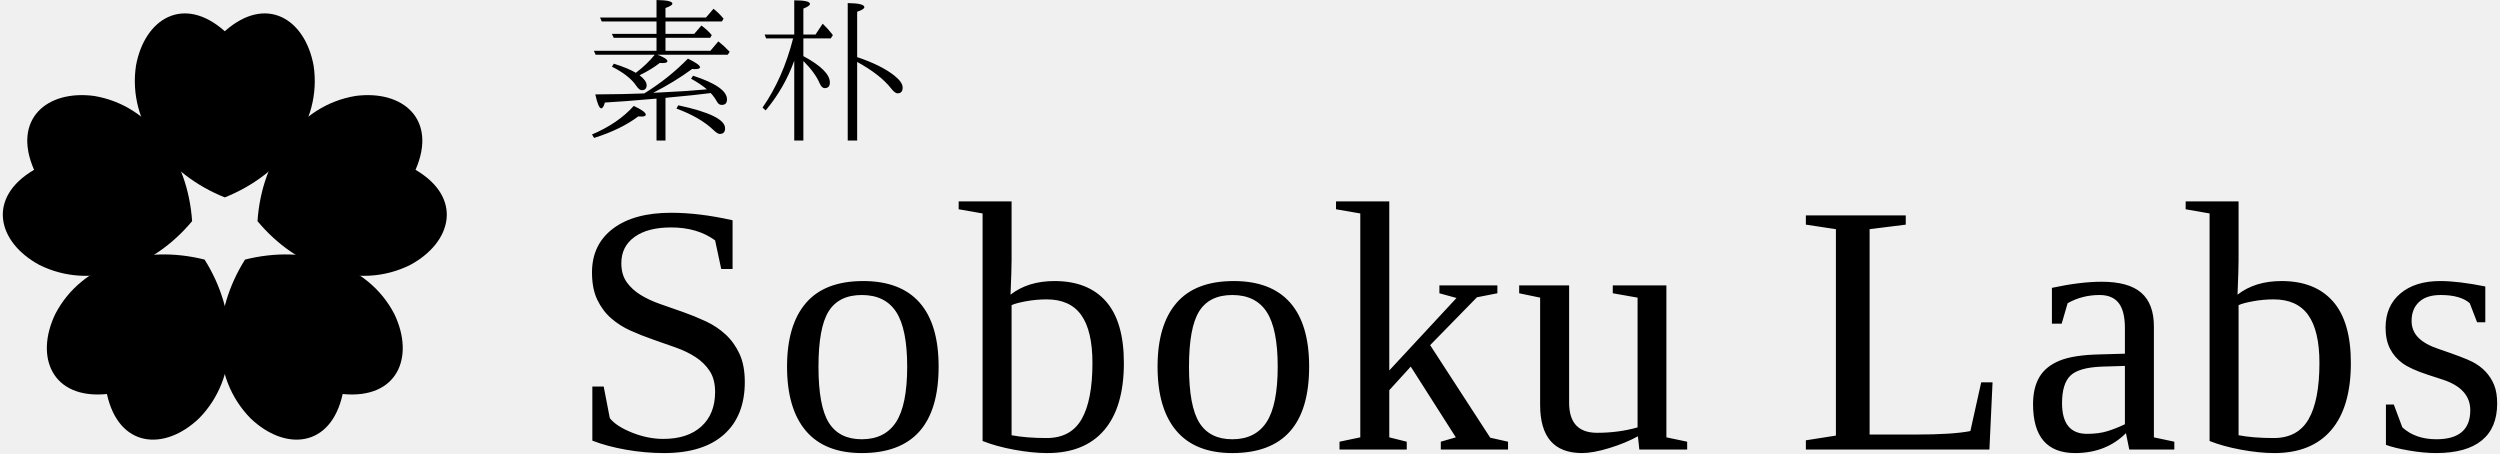
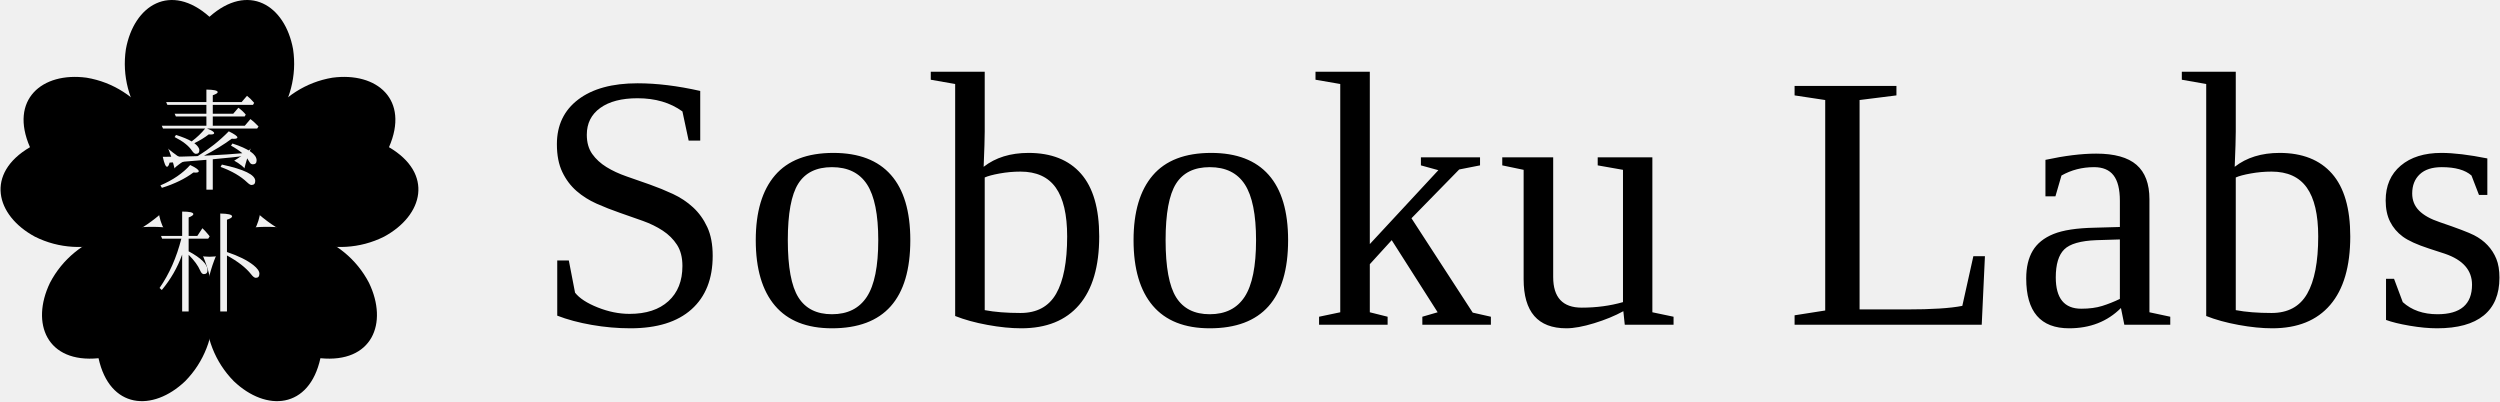
- <svg xmlns="http://www.w3.org/2000/svg" viewBox="0 -191.97 1065.13 193.46" width="1065" height="193" role="img" aria-label="Soboku Labs">
+ <svg xmlns="http://www.w3.org/2000/svg" viewBox="0 -136.00 1046.54 168.00" width="1047" height="168" role="img" aria-label="Soboku Labs">
  <defs>
    <path id="p" d="M 0 -6 C -10 -10, -17 -19, -15.5 -29 C -14 -37.2, -7.2 -41.4, 0 -35 C 7.2 -41.4, 14 -37.2, 15.5 -29 C 17 -19, 10 -10, 0 -6 Z" />
  </defs>
-   <g transform="translate(94.79 -95.24) scale(2.44673) translate(-0.000 0.917)">
-     <use href="#p" transform="rotate(0)" fill="currentColor" />
-     <use href="#p" transform="rotate(72)" fill="currentColor" />
-     <use href="#p" transform="rotate(144)" fill="currentColor" />
-     <use href="#p" transform="rotate(216)" fill="currentColor" />
-     <use href="#p" transform="rotate(288)" fill="currentColor" />
+   <mask id="kl">
+     <rect x="-9999" y="-9999" width="19998" height="19998" fill="white" />
+     <g transform="translate(64.33 -59.92) scale(0.022861)" fill="black">
+       <path d="M1664.0 -473.0 1635.0 -469.0Q1451.0 -445.0 1150.0 -418.0L1074.0 -410.0V147.0H957.0V-400.0L830.0 -390.0Q561.0 -365.0 283.0 -349.0Q262.0 -273.0 236.0 -273.0Q198.0 -273.0 158.0 -455.0Q571.0 -458.0 771.0 -467.0L799.0 -469.0Q1117.0 -666.0 1367.0 -922.0Q1525.0 -845.0 1525.0 -810.0Q1525.0 -785.0 1457.0 -785.0Q1439.0 -785.0 1422.0 -787.0Q1198.0 -622.0 914.0 -476.0L1105.0 -486.0Q1306.0 -494.0 1615.0 -521.0Q1530.0 -593.0 1408.0 -660.0L1434.0 -699.0Q1877.0 -555.0 1877.0 -390.0Q1877.0 -318.0 1809.0 -318.0Q1769.0 -318.0 1748.0 -357.0Q1711.0 -424.0 1664.0 -473.0ZM687.0 -737.0Q834.0 -848.0 934.0 -973.0H162.0L140.0 -1024.0H957.0V-1194.0H398.0L375.0 -1245.0H957.0V-1407.0H242.0L220.0 -1458.0H957.0V-1687.0Q1164.0 -1684.0 1164.0 -1640.0Q1164.0 -1614.0 1074.0 -1583.0V-1458.0H1602.0L1701.0 -1573.0Q1771.0 -1517.0 1832.0 -1444.0L1811.0 -1407.0H1074.0V-1245.0H1449.0L1543.0 -1354.0Q1622.0 -1297.0 1678.0 -1229.0L1658.0 -1194.0H1074.0V-1024.0H1660.0L1764.0 -1147.0Q1838.0 -1089.0 1893.0 -1030.0L1912.0 -1012.0L1887.0 -973.0H969.0Q1099.0 -924.0 1099.0 -889.0Q1099.0 -864.0 1033.0 -864.0Q1014.0 -864.0 1000.0 -866.0Q890.0 -780.0 736.0 -705.0Q828.0 -634.0 828.0 -576.0Q828.0 -510.0 764.0 -510.0Q732.0 -510.0 693.0 -567.0Q602.0 -703.0 375.0 -817.0L400.0 -856.0Q590.0 -796.0 687.0 -737.0ZM1241.0 -313.0Q1852.0 -182.0 1852.0 -13.0Q1852.0 61.0 1782.0 61.0Q1755.0 61.0 1705.0 14.0Q1527.0 -157.0 1217.0 -270.0ZM115.0 68.0Q456.0 -77.0 660.0 -305.0Q817.0 -231.0 817.0 -191.0Q817.0 -166.0 760.0 -166.0Q735.0 -166.0 719.0 -168.0Q490.0 4.0 142.0 113.0Z" />
+     </g>
+     <g transform="translate(64.58 -8.92) scale(0.022861)" fill="black">
+       <path d="M502.0 -895.0Q374.0 -539.0 129.0 -246.0L88.0 -283.0Q355.0 -667.0 487.0 -1186.0H135.0L115.0 -1237.0H502.0V-1683.0Q707.0 -1683.0 707.0 -1636.0Q707.0 -1609.0 621.0 -1575.0V-1237.0H780.0L873.0 -1378.0Q934.0 -1320.0 989.0 -1251.0L1006.0 -1229.0L979.0 -1186.0H621.0V-955.0Q967.0 -768.0 967.0 -611.0Q967.0 -537.0 899.0 -537.0Q860.0 -537.0 832.0 -603.0Q775.0 -737.0 621.0 -891.0V147.0H502.0ZM1323.0 -942.0Q1638.0 -836.0 1808.0 -701.0Q1917.0 -614.0 1917.0 -545.0Q1917.0 -469.0 1851.0 -469.0Q1815.0 -469.0 1763.0 -537.0Q1622.0 -715.0 1323.0 -879.0V147.0H1200.0V-1647.0Q1417.0 -1644.0 1417.0 -1594.0Q1417.0 -1565.0 1323.0 -1534.0Z" />
+     </g>
+   </mask>
+   <g mask="url(#kl)">
+     <g transform="translate(87.50 -52.00) scale(2.25843) translate(-0.000 0.917)">
+       <use href="#p" transform="rotate(0)" fill="currentColor" />
+       <use href="#p" transform="rotate(72)" fill="currentColor" />
+       <use href="#p" transform="rotate(144)" fill="currentColor" />
+       <use href="#p" transform="rotate(216)" fill="currentColor" />
+       <use href="#p" transform="rotate(288)" fill="currentColor" />
+       <circle r="9.5" fill="currentColor" />
+     </g>
  </g>
-   <g transform="translate(247.83 -136.77) scale(0.032715)" fill="currentColor">
-     <path d="M1664.0 -473.0 1635.0 -469.0Q1451.0 -445.0 1150.0 -418.0L1074.0 -410.0V147.0H957.0V-400.0L830.0 -390.0Q561.0 -365.0 283.0 -349.0Q262.0 -273.0 236.0 -273.0Q198.0 -273.0 158.0 -455.0Q571.0 -458.0 771.0 -467.0L799.0 -469.0Q1117.0 -666.0 1367.0 -922.0Q1525.0 -845.0 1525.0 -810.0Q1525.0 -785.0 1457.0 -785.0Q1439.0 -785.0 1422.0 -787.0Q1198.0 -622.0 914.0 -476.0L1105.0 -486.0Q1306.0 -494.0 1615.0 -521.0Q1530.0 -593.0 1408.0 -660.0L1434.0 -699.0Q1877.0 -555.0 1877.0 -390.0Q1877.0 -318.0 1809.0 -318.0Q1769.0 -318.0 1748.0 -357.0Q1711.0 -424.0 1664.0 -473.0ZM687.0 -737.0Q834.0 -848.0 934.0 -973.0H162.0L140.0 -1024.0H957.0V-1194.0H398.0L375.0 -1245.0H957.0V-1407.0H242.0L220.0 -1458.0H957.0V-1687.0Q1164.0 -1684.0 1164.0 -1640.0Q1164.0 -1614.0 1074.0 -1583.0V-1458.0H1602.0L1701.0 -1573.0Q1771.0 -1517.0 1832.0 -1444.0L1811.0 -1407.0H1074.0V-1245.0H1449.0L1543.0 -1354.0Q1622.0 -1297.0 1678.0 -1229.0L1658.0 -1194.0H1074.0V-1024.0H1660.0L1764.0 -1147.0Q1838.0 -1089.0 1893.0 -1030.0L1912.0 -1012.0L1887.0 -973.0H969.0Q1099.0 -924.0 1099.0 -889.0Q1099.0 -864.0 1033.0 -864.0Q1014.0 -864.0 1000.0 -866.0Q890.0 -780.0 736.0 -705.0Q828.0 -634.0 828.0 -576.0Q828.0 -510.0 764.0 -510.0Q732.0 -510.0 693.0 -567.0Q602.0 -703.0 375.0 -817.0L400.0 -856.0Q590.0 -796.0 687.0 -737.0ZM1241.0 -313.0Q1852.0 -182.0 1852.0 -13.0Q1852.0 61.0 1782.0 61.0Q1755.0 61.0 1705.0 14.0Q1527.0 -157.0 1217.0 -270.0ZM115.0 68.0Q456.0 -77.0 660.0 -305.0Q817.0 -231.0 817.0 -191.0Q817.0 -166.0 760.0 -166.0Q735.0 -166.0 719.0 -168.0Q490.0 4.0 142.0 113.0Z M2754.8 -895.0Q2626.8 -539.0 2381.8 -246.0L2340.8 -283.0Q2607.8 -667.0 2739.8 -1186.0H2387.8L2367.8 -1237.0H2754.8V-1683.0Q2959.8 -1683.0 2959.8 -1636.0Q2959.8 -1609.0 2873.8 -1575.0V-1237.0H3032.8L3125.8 -1378.0Q3186.8 -1320.0 3241.8 -1251.0L3258.8 -1229.0L3231.8 -1186.0H2873.8V-955.0Q3219.8 -768.0 3219.8 -611.0Q3219.8 -537.0 3151.8 -537.0Q3112.8 -537.0 3084.8 -603.0Q3027.8 -737.0 2873.8 -891.0V147.0H2754.8ZM3575.8 -942.0Q3890.8 -836.0 4060.8 -701.0Q4169.8 -614.0 4169.8 -545.0Q4169.8 -469.0 4103.8 -469.0Q4067.8 -469.0 4015.8 -537.0Q3874.8 -715.0 3575.8 -879.0V147.0H3452.8V-1647.0Q3669.8 -1644.0 3669.8 -1594.0Q3669.8 -1565.0 3575.8 -1534.0Z" />
-   </g>
-   <g transform="translate(241.37 0.00) scale(0.074571)" fill="currentColor">
-     <path d="M139.0 -361.0H204.0L239.0 -180.0Q276.0 -133.0 366.5 -97.0Q457.0 -61.0 545.0 -61.0Q685.0 -61.0 763.5 -132.5Q842.0 -204.0 842.0 -330.0Q842.0 -402.0 811.5 -449.0Q781.0 -496.0 731.5 -528.5Q682.0 -561.0 619.0 -583.5Q556.0 -606.0 489.5 -629.0Q423.0 -652.0 360.0 -680.0Q297.0 -708.0 247.5 -751.0Q198.0 -794.0 167.5 -857.5Q137.0 -921.0 137.0 -1014.0Q137.0 -1174.0 257.0 -1265.0Q377.0 -1356.0 590.0 -1356.0Q752.0 -1356.0 942.0 -1313.0V-1034.0H877.0L842.0 -1198.0Q740.0 -1272.0 590.0 -1272.0Q456.0 -1272.0 380.5 -1217.5Q305.0 -1163.0 305.0 -1067.0Q305.0 -1002.0 335.5 -959.0Q366.0 -916.0 415.5 -885.5Q465.0 -855.0 528.5 -833.0Q592.0 -811.0 658.5 -787.5Q725.0 -764.0 788.5 -734.5Q852.0 -705.0 901.5 -659.5Q951.0 -614.0 981.5 -548.5Q1012.0 -483.0 1012.0 -387.0Q1012.0 -193.0 893.0 -86.5Q774.0 20.0 550.0 20.0Q442.0 20.0 333.0 1.0Q224.0 -18.0 139.0 -51.0Z M2121.9 -475.0Q2121.9 20.0 1681.9 20.0Q1469.9 20.0 1361.9 -107.0Q1253.9 -234.0 1253.9 -475.0Q1253.9 -713.0 1361.9 -839.0Q1469.9 -965.0 1689.9 -965.0Q1903.9 -965.0 2012.9 -841.5Q2121.9 -718.0 2121.9 -475.0ZM1941.9 -475.0Q1941.9 -691.0 1878.9 -788.0Q1815.9 -885.0 1681.9 -885.0Q1550.9 -885.0 1492.4 -792.0Q1433.9 -699.0 1433.9 -475.0Q1433.9 -248.0 1493.4 -153.5Q1552.9 -59.0 1681.9 -59.0Q1813.9 -59.0 1877.9 -157.0Q1941.9 -255.0 1941.9 -475.0Z M3002.7 -496.0Q3002.7 -680.0 2938.7 -770.0Q2874.7 -860.0 2740.7 -860.0Q2681.7 -860.0 2623.7 -849.5Q2565.7 -839.0 2539.7 -827.0V-82.0Q2623.7 -66.0 2740.7 -66.0Q2878.7 -66.0 2940.7 -174.0Q3002.7 -282.0 3002.7 -496.0ZM2373.7 -1352.0 2236.7 -1376.0V-1421.0H2539.7V-1085.0Q2539.7 -1031.0 2533.7 -887.0Q2633.7 -965.0 2785.7 -965.0Q2977.7 -965.0 3080.2 -848.5Q3182.7 -732.0 3182.7 -496.0Q3182.7 -243.0 3070.2 -111.5Q2957.7 20.0 2744.7 20.0Q2658.7 20.0 2555.2 1.0Q2451.7 -18.0 2373.7 -49.0Z M4243.6 -475.0Q4243.6 20.0 3803.6 20.0Q3591.6 20.0 3483.6 -107.0Q3375.6 -234.0 3375.6 -475.0Q3375.6 -713.0 3483.6 -839.0Q3591.6 -965.0 3811.6 -965.0Q4025.6 -965.0 4134.6 -841.5Q4243.6 -718.0 4243.6 -475.0ZM4063.6 -475.0Q4063.6 -691.0 4000.6 -788.0Q3937.6 -885.0 3803.6 -885.0Q3672.6 -885.0 3614.1 -792.0Q3555.6 -699.0 3555.6 -475.0Q3555.6 -248.0 3615.1 -153.5Q3674.6 -59.0 3803.6 -59.0Q3935.6 -59.0 3999.6 -157.0Q4063.6 -255.0 4063.6 -475.0Z M4702.5 -453.0 5087.5 -868.0 4989.5 -895.0V-940.0H5321.5V-895.0L5204.5 -872.0L4936.5 -598.0L5280.5 -68.0L5382.5 -45.0V0.0H4997.5V-45.0L5083.5 -70.0L4825.5 -475.0L4702.5 -340.0V-70.0L4802.5 -45.0V0.0H4417.5V-45.0L4536.5 -70.0V-1352.0L4397.5 -1376.0V-1421.0H4702.5Z M5732.3 -268.0Q5732.3 -96.0 5892.3 -96.0Q6016.3 -96.0 6124.3 -127.0V-870.0L5982.3 -895.0V-940.0H6289.3V-70.0L6408.3 -45.0V0.0H6134.3L6126.3 -76.0Q6055.3 -37.0 5962.3 -8.5Q5869.3 20.0 5806.3 20.0Q5566.3 20.0 5566.3 -256.0V-870.0L5446.3 -895.0V-940.0H5732.3Z M7660.0 -1288.0 7453.0 -1262.0V-86.0H7717.0Q7930.0 -86.0 8030.0 -106.0L8092.0 -385.0H8157.0L8139.0 0.0H7088.0V-53.0L7260.0 -80.0V-1262.0L7088.0 -1288.0V-1341.0H7660.0Z M8781.9 -961.0Q8935.9 -961.0 9008.4 -898.0Q9080.9 -835.0 9080.9 -705.0V-70.0L9197.9 -45.0V0.0H8939.9L8920.9 -94.0Q8806.9 20.0 8629.9 20.0Q8388.9 20.0 8388.9 -260.0Q8388.9 -354.0 8425.4 -415.5Q8461.9 -477.0 8541.9 -509.5Q8621.9 -542.0 8773.9 -545.0L8914.9 -549.0V-696.0Q8914.9 -793.0 8879.4 -839.0Q8843.9 -885.0 8769.9 -885.0Q8669.9 -885.0 8586.9 -838.0L8552.9 -721.0H8496.9V-926.0Q8658.9 -961.0 8781.9 -961.0ZM8914.9 -479.0 8783.9 -475.0Q8649.9 -470.0 8602.4 -423.0Q8554.9 -376.0 8554.9 -266.0Q8554.9 -90.0 8697.9 -90.0Q8765.9 -90.0 8815.4 -105.5Q8864.9 -121.0 8914.9 -145.0Z M10028.8 -496.0Q10028.8 -680.0 9964.8 -770.0Q9900.8 -860.0 9766.8 -860.0Q9707.8 -860.0 9649.8 -849.5Q9591.8 -839.0 9565.8 -827.0V-82.0Q9649.8 -66.0 9766.8 -66.0Q9904.8 -66.0 9966.8 -174.0Q10028.8 -282.0 10028.8 -496.0ZM9399.8 -1352.0 9262.8 -1376.0V-1421.0H9565.8V-1085.0Q9565.8 -1031.0 9559.8 -887.0Q9659.8 -965.0 9811.8 -965.0Q10003.8 -965.0 10106.3 -848.5Q10208.8 -732.0 10208.8 -496.0Q10208.8 -243.0 10096.3 -111.5Q9983.8 20.0 9770.8 20.0Q9684.8 20.0 9581.3 1.0Q9477.8 -18.0 9399.8 -49.0Z M11046.6 -264.0Q11046.6 -124.0 10958.1 -52.0Q10869.6 20.0 10696.6 20.0Q10626.6 20.0 10542.1 5.5Q10457.6 -9.0 10409.6 -27.0V-258.0H10454.6L10503.6 -127.0Q10578.6 -59.0 10698.6 -59.0Q10892.6 -59.0 10892.6 -225.0Q10892.6 -347.0 10739.6 -399.0L10650.6 -428.0Q10549.6 -461.0 10503.6 -495.0Q10457.6 -529.0 10432.6 -578.5Q10407.6 -628.0 10407.6 -698.0Q10407.6 -822.0 10492.1 -893.5Q10576.6 -965.0 10720.6 -965.0Q10823.6 -965.0 10978.6 -934.0V-729.0H10931.6L10889.6 -838.0Q10836.6 -885.0 10722.6 -885.0Q10641.6 -885.0 10599.1 -845.0Q10556.6 -805.0 10556.6 -737.0Q10556.6 -680.0 10595.1 -641.0Q10633.6 -602.0 10711.6 -576.0Q10858.6 -526.0 10903.6 -503.0Q10948.6 -480.0 10980.1 -446.5Q11011.6 -413.0 11029.1 -370.0Q11046.6 -327.0 11046.6 -264.0Z" />
+   <g transform="translate(222.78 0) scale(0.074571)" fill="currentColor">
+     <path d="M139.00 -361.00H204.00L239.00 -180.00Q276.00 -133.00 366.50 -97.00Q457.00 -61.00 545.00 -61.00Q685.00 -61.00 763.50 -132.50Q842.00 -204.00 842.00 -330.00Q842.00 -402.00 811.50 -449.00Q781.00 -496.00 731.50 -528.50Q682.00 -561.00 619.00 -583.50Q556.00 -606.00 489.50 -629.00Q423.00 -652.00 360.00 -680.00Q297.00 -708.00 247.50 -751.00Q198.00 -794.00 167.50 -857.50Q137.00 -921.00 137.00 -1014.00Q137.00 -1174.00 257.00 -1265.00Q377.00 -1356.00 590.00 -1356.00Q752.00 -1356.00 942.00 -1313.00V-1034.00H877.00L842.00 -1198.00Q740.00 -1272.00 590.00 -1272.00Q456.00 -1272.00 380.50 -1217.50Q305.00 -1163.00 305.00 -1067.00Q305.00 -1002.00 335.50 -959.00Q366.00 -916.00 415.50 -885.50Q465.00 -855.00 528.50 -833.00Q592.00 -811.00 658.50 -787.50Q725.00 -764.00 788.50 -734.50Q852.00 -705.00 901.50 -659.50Q951.00 -614.00 981.50 -548.50Q1012.00 -483.00 1012.00 -387.00Q1012.00 -193.00 893.00 -86.50Q774.00 20.00 550.00 20.00Q442.00 20.00 333.00 1.00Q224.00 -18.00 139.00 -51.00Z M2121.86 -475.00Q2121.86 20.00 1681.86 20.00Q1469.86 20.00 1361.86 -107.00Q1253.86 -234.00 1253.86 -475.00Q1253.86 -713.00 1361.86 -839.00Q1469.86 -965.00 1689.86 -965.00Q1903.86 -965.00 2012.86 -841.50Q2121.86 -718.00 2121.86 -475.00ZM1941.86 -475.00Q1941.86 -691.00 1878.86 -788.00Q1815.86 -885.00 1681.86 -885.00Q1550.86 -885.00 1492.36 -792.00Q1433.86 -699.00 1433.86 -475.00Q1433.86 -248.00 1493.36 -153.50Q1552.86 -59.00 1681.86 -59.00Q1813.86 -59.00 1877.86 -157.00Q1941.86 -255.00 1941.86 -475.00Z M3002.73 -496.00Q3002.73 -680.00 2938.73 -770.00Q2874.73 -860.00 2740.73 -860.00Q2681.73 -860.00 2623.73 -849.50Q2565.73 -839.00 2539.73 -827.00V-82.00Q2623.73 -66.00 2740.73 -66.00Q2878.73 -66.00 2940.73 -174.00Q3002.73 -282.00 3002.73 -496.00ZM2373.73 -1352.00 2236.73 -1376.00V-1421.00H2539.73V-1085.00Q2539.73 -1031.00 2533.73 -887.00Q2633.73 -965.00 2785.73 -965.00Q2977.73 -965.00 3080.23 -848.50Q3182.73 -732.00 3182.73 -496.00Q3182.73 -243.00 3070.23 -111.50Q2957.73 20.00 2744.73 20.00Q2658.73 20.00 2555.23 1.00Q2451.73 -18.00 2373.73 -49.00Z M4243.59 -475.00Q4243.59 20.00 3803.59 20.00Q3591.59 20.00 3483.59 -107.00Q3375.59 -234.00 3375.59 -475.00Q3375.59 -713.00 3483.59 -839.00Q3591.59 -965.00 3811.59 -965.00Q4025.59 -965.00 4134.59 -841.50Q4243.59 -718.00 4243.59 -475.00ZM4063.59 -475.00Q4063.59 -691.00 4000.59 -788.00Q3937.59 -885.00 3803.59 -885.00Q3672.59 -885.00 3614.09 -792.00Q3555.59 -699.00 3555.59 -475.00Q3555.59 -248.00 3615.09 -153.50Q3674.59 -59.00 3803.59 -59.00Q3935.59 -59.00 3999.59 -157.00Q4063.59 -255.00 4063.59 -475.00Z M4702.46 -453.00 5087.46 -868.00 4989.46 -895.00V-940.00H5321.46V-895.00L5204.46 -872.00L4936.46 -598.00L5280.46 -68.00L5382.46 -45.00V0.00H4997.46V-45.00L5083.46 -70.00L4825.46 -475.00L4702.46 -340.00V-70.00L4802.46 -45.00V0.00H4417.46V-45.00L4536.46 -70.00V-1352.00L4397.46 -1376.00V-1421.00H4702.46Z M5732.32 -268.00Q5732.32 -96.00 5892.32 -96.00Q6016.32 -96.00 6124.32 -127.00V-870.00L5982.32 -895.00V-940.00H6289.32V-70.00L6408.32 -45.00V0.00H6134.32L6126.32 -76.00Q6055.32 -37.00 5962.32 -8.50Q5869.32 20.00 5806.32 20.00Q5566.32 20.00 5566.32 -256.00V-870.00L5446.32 -895.00V-940.00H5732.32Z M7660.05 -1288.00 7453.05 -1262.00V-86.00H7717.05Q7930.05 -86.00 8030.05 -106.00L8092.05 -385.00H8157.05L8139.05 0.00H7088.05V-53.00L7260.05 -80.00V-1262.00L7088.05 -1288.00V-1341.00H7660.05Z M8781.91 -961.00Q8935.91 -961.00 9008.41 -898.00Q9080.91 -835.00 9080.91 -705.00V-70.00L9197.91 -45.00V0.00H8939.91L8920.91 -94.00Q8806.91 20.00 8629.91 20.00Q8388.91 20.00 8388.91 -260.00Q8388.91 -354.00 8425.41 -415.50Q8461.91 -477.00 8541.91 -509.50Q8621.91 -542.00 8773.91 -545.00L8914.91 -549.00V-696.00Q8914.91 -793.00 8879.41 -839.00Q8843.91 -885.00 8769.91 -885.00Q8669.91 -885.00 8586.91 -838.00L8552.91 -721.00H8496.91V-926.00Q8658.91 -961.00 8781.91 -961.00ZM8914.91 -479.00 8783.91 -475.00Q8649.91 -470.00 8602.41 -423.00Q8554.91 -376.00 8554.91 -266.00Q8554.91 -90.00 8697.91 -90.00Q8765.91 -90.00 8815.41 -105.50Q8864.91 -121.00 8914.91 -145.00Z M10028.78 -496.00Q10028.78 -680.00 9964.78 -770.00Q9900.78 -860.00 9766.78 -860.00Q9707.78 -860.00 9649.78 -849.50Q9591.78 -839.00 9565.78 -827.00V-82.00Q9649.78 -66.00 9766.78 -66.00Q9904.78 -66.00 9966.78 -174.00Q10028.78 -282.00 10028.78 -496.00ZM9399.78 -1352.00 9262.78 -1376.00V-1421.00H9565.78V-1085.00Q9565.78 -1031.00 9559.78 -887.00Q9659.78 -965.00 9811.78 -965.00Q10003.78 -965.00 10106.28 -848.50Q10208.78 -732.00 10208.78 -496.00Q10208.78 -243.00 10096.28 -111.50Q9983.78 20.00 9770.78 20.00Q9684.78 20.00 9581.28 1.00Q9477.78 -18.00 9399.78 -49.00Z M11046.64 -264.00Q11046.64 -124.00 10958.14 -52.00Q10869.64 20.00 10696.64 20.00Q10626.64 20.00 10542.14 5.50Q10457.64 -9.00 10409.64 -27.00V-258.00H10454.64L10503.64 -127.00Q10578.64 -59.00 10698.64 -59.00Q10892.64 -59.00 10892.64 -225.00Q10892.64 -347.00 10739.64 -399.00L10650.64 -428.00Q10549.64 -461.00 10503.64 -495.00Q10457.64 -529.00 10432.64 -578.50Q10407.64 -628.00 10407.64 -698.00Q10407.64 -822.00 10492.14 -893.50Q10576.64 -965.00 10720.64 -965.00Q10823.64 -965.00 10978.64 -934.00V-729.00H10931.64L10889.64 -838.00Q10836.64 -885.00 10722.64 -885.00Q10641.64 -885.00 10599.14 -845.00Q10556.64 -805.00 10556.64 -737.00Q10556.64 -680.00 10595.14 -641.00Q10633.64 -602.00 10711.64 -576.00Q10858.64 -526.00 10903.64 -503.00Q10948.64 -480.00 10980.14 -446.50Q11011.64 -413.00 11029.14 -370.00Q11046.64 -327.00 11046.64 -264.00Z" />
  </g>
</svg>
